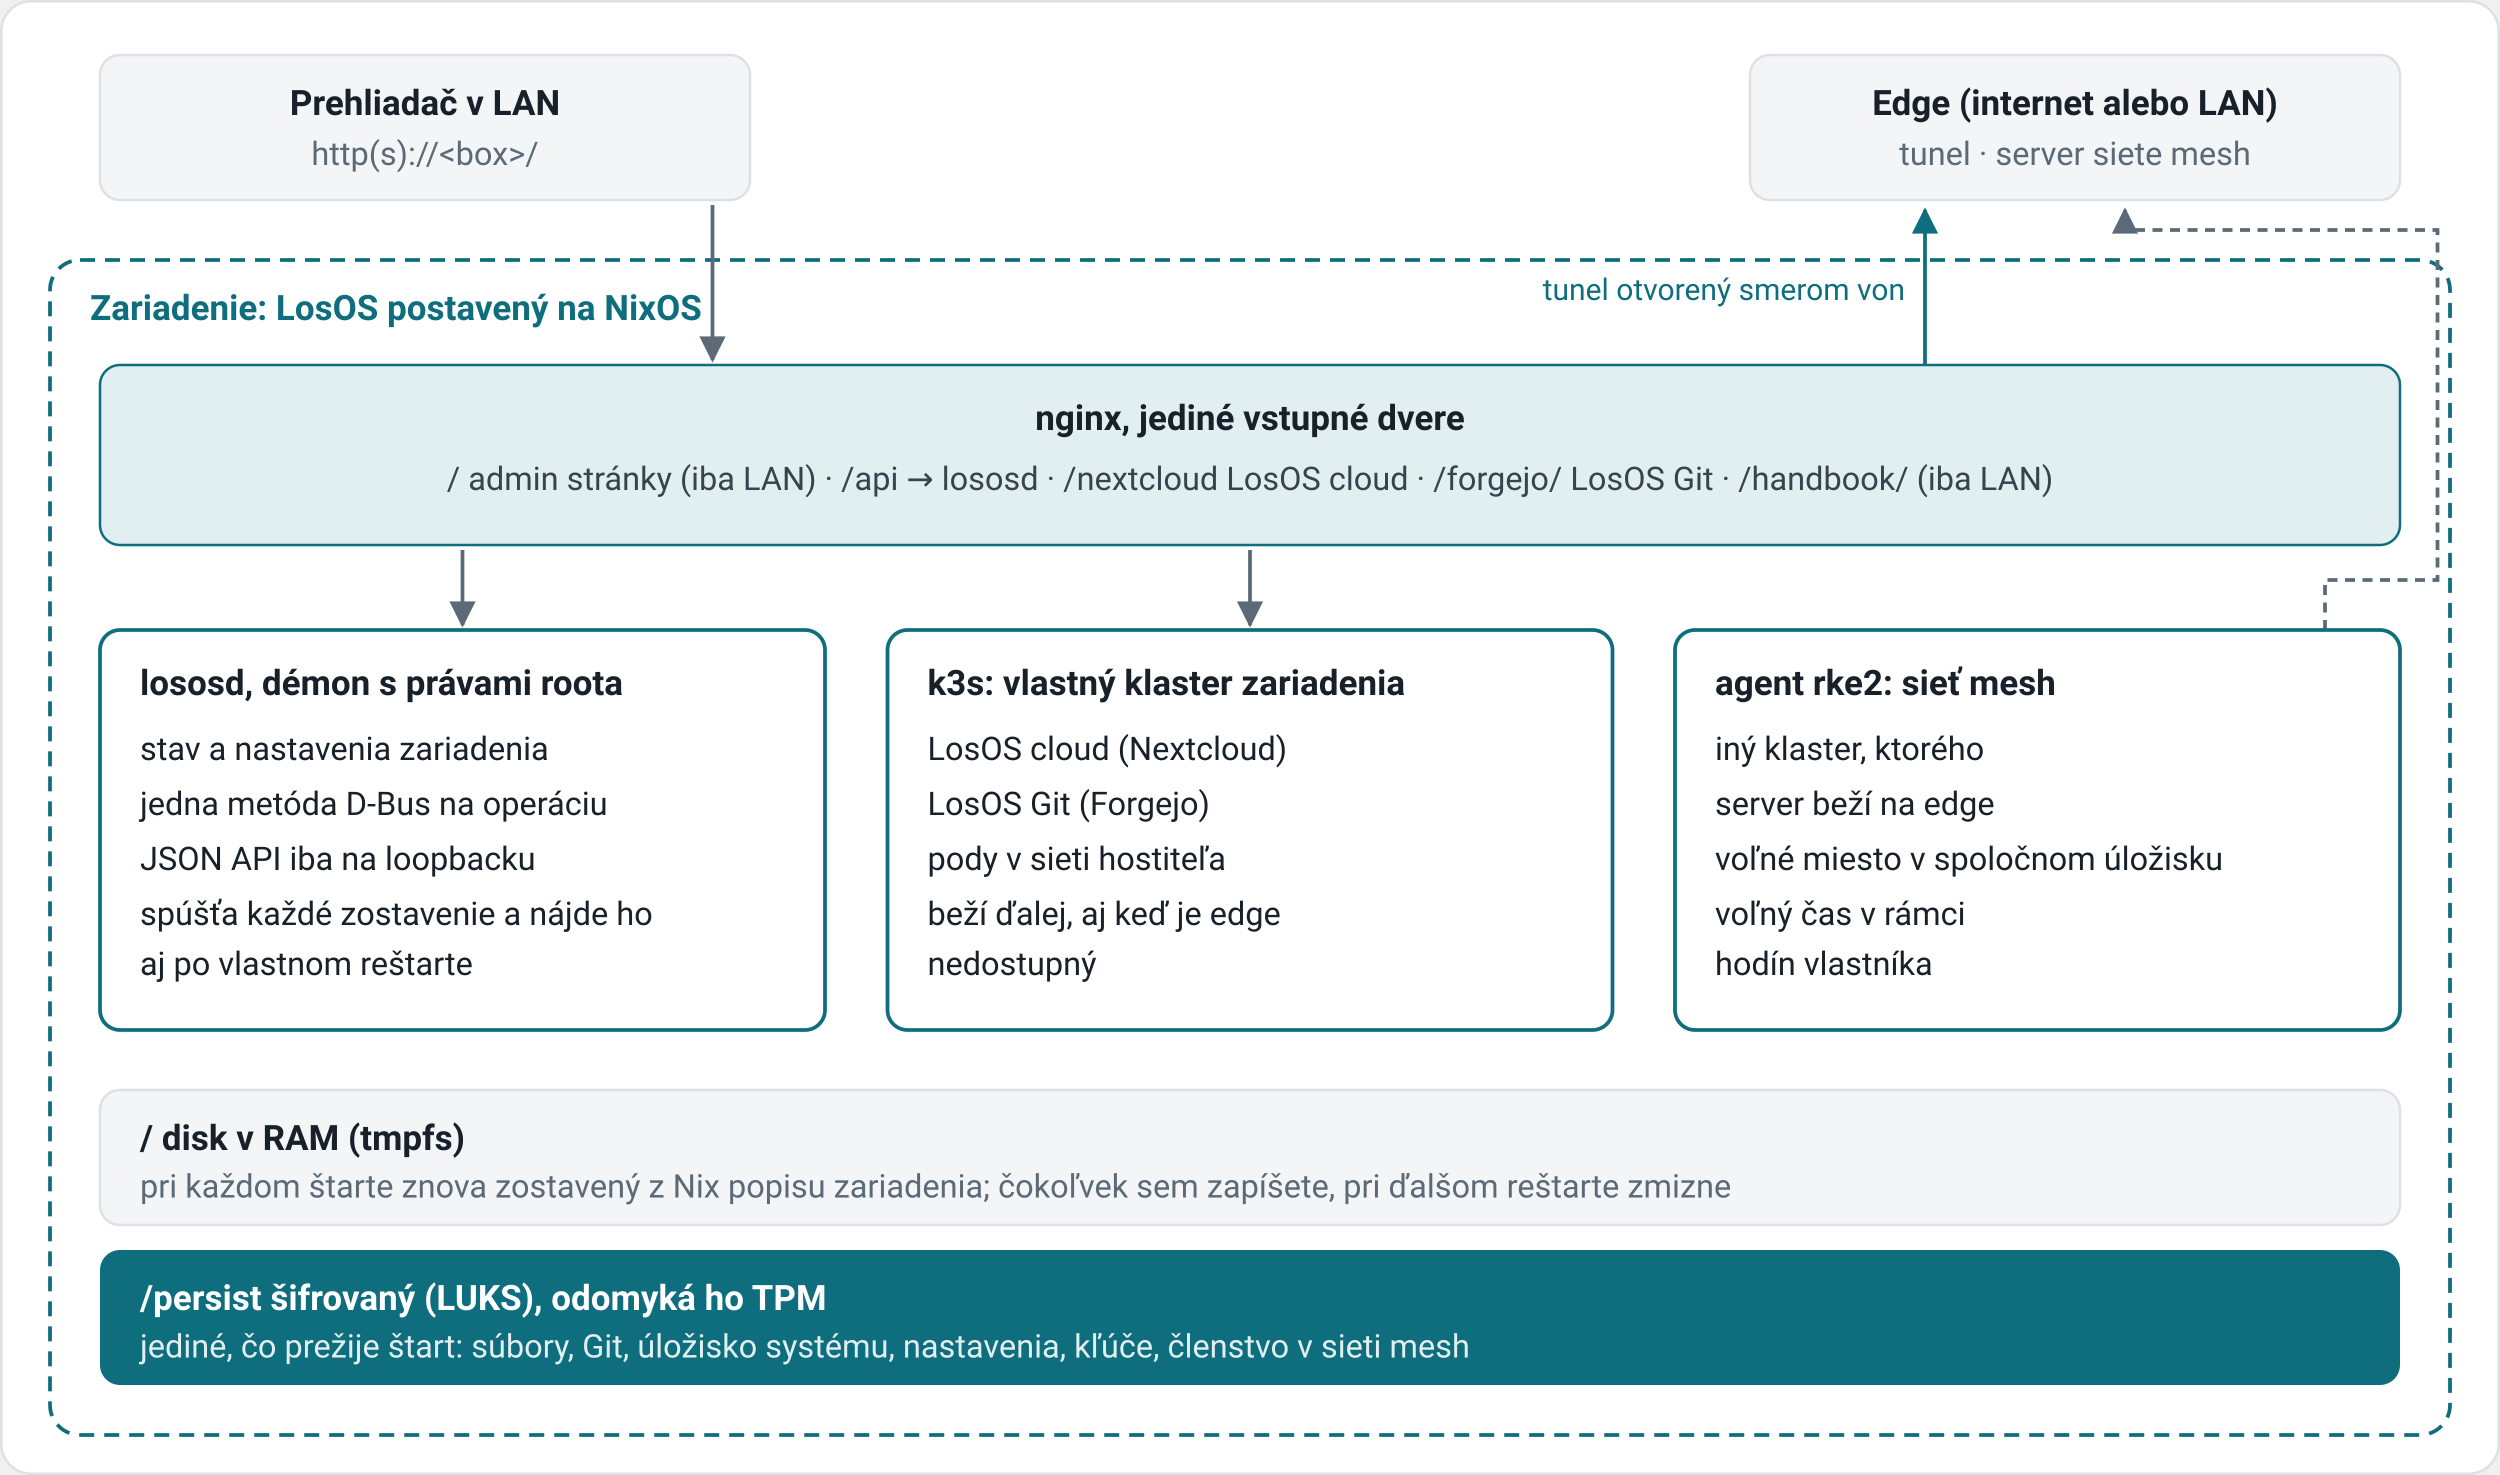
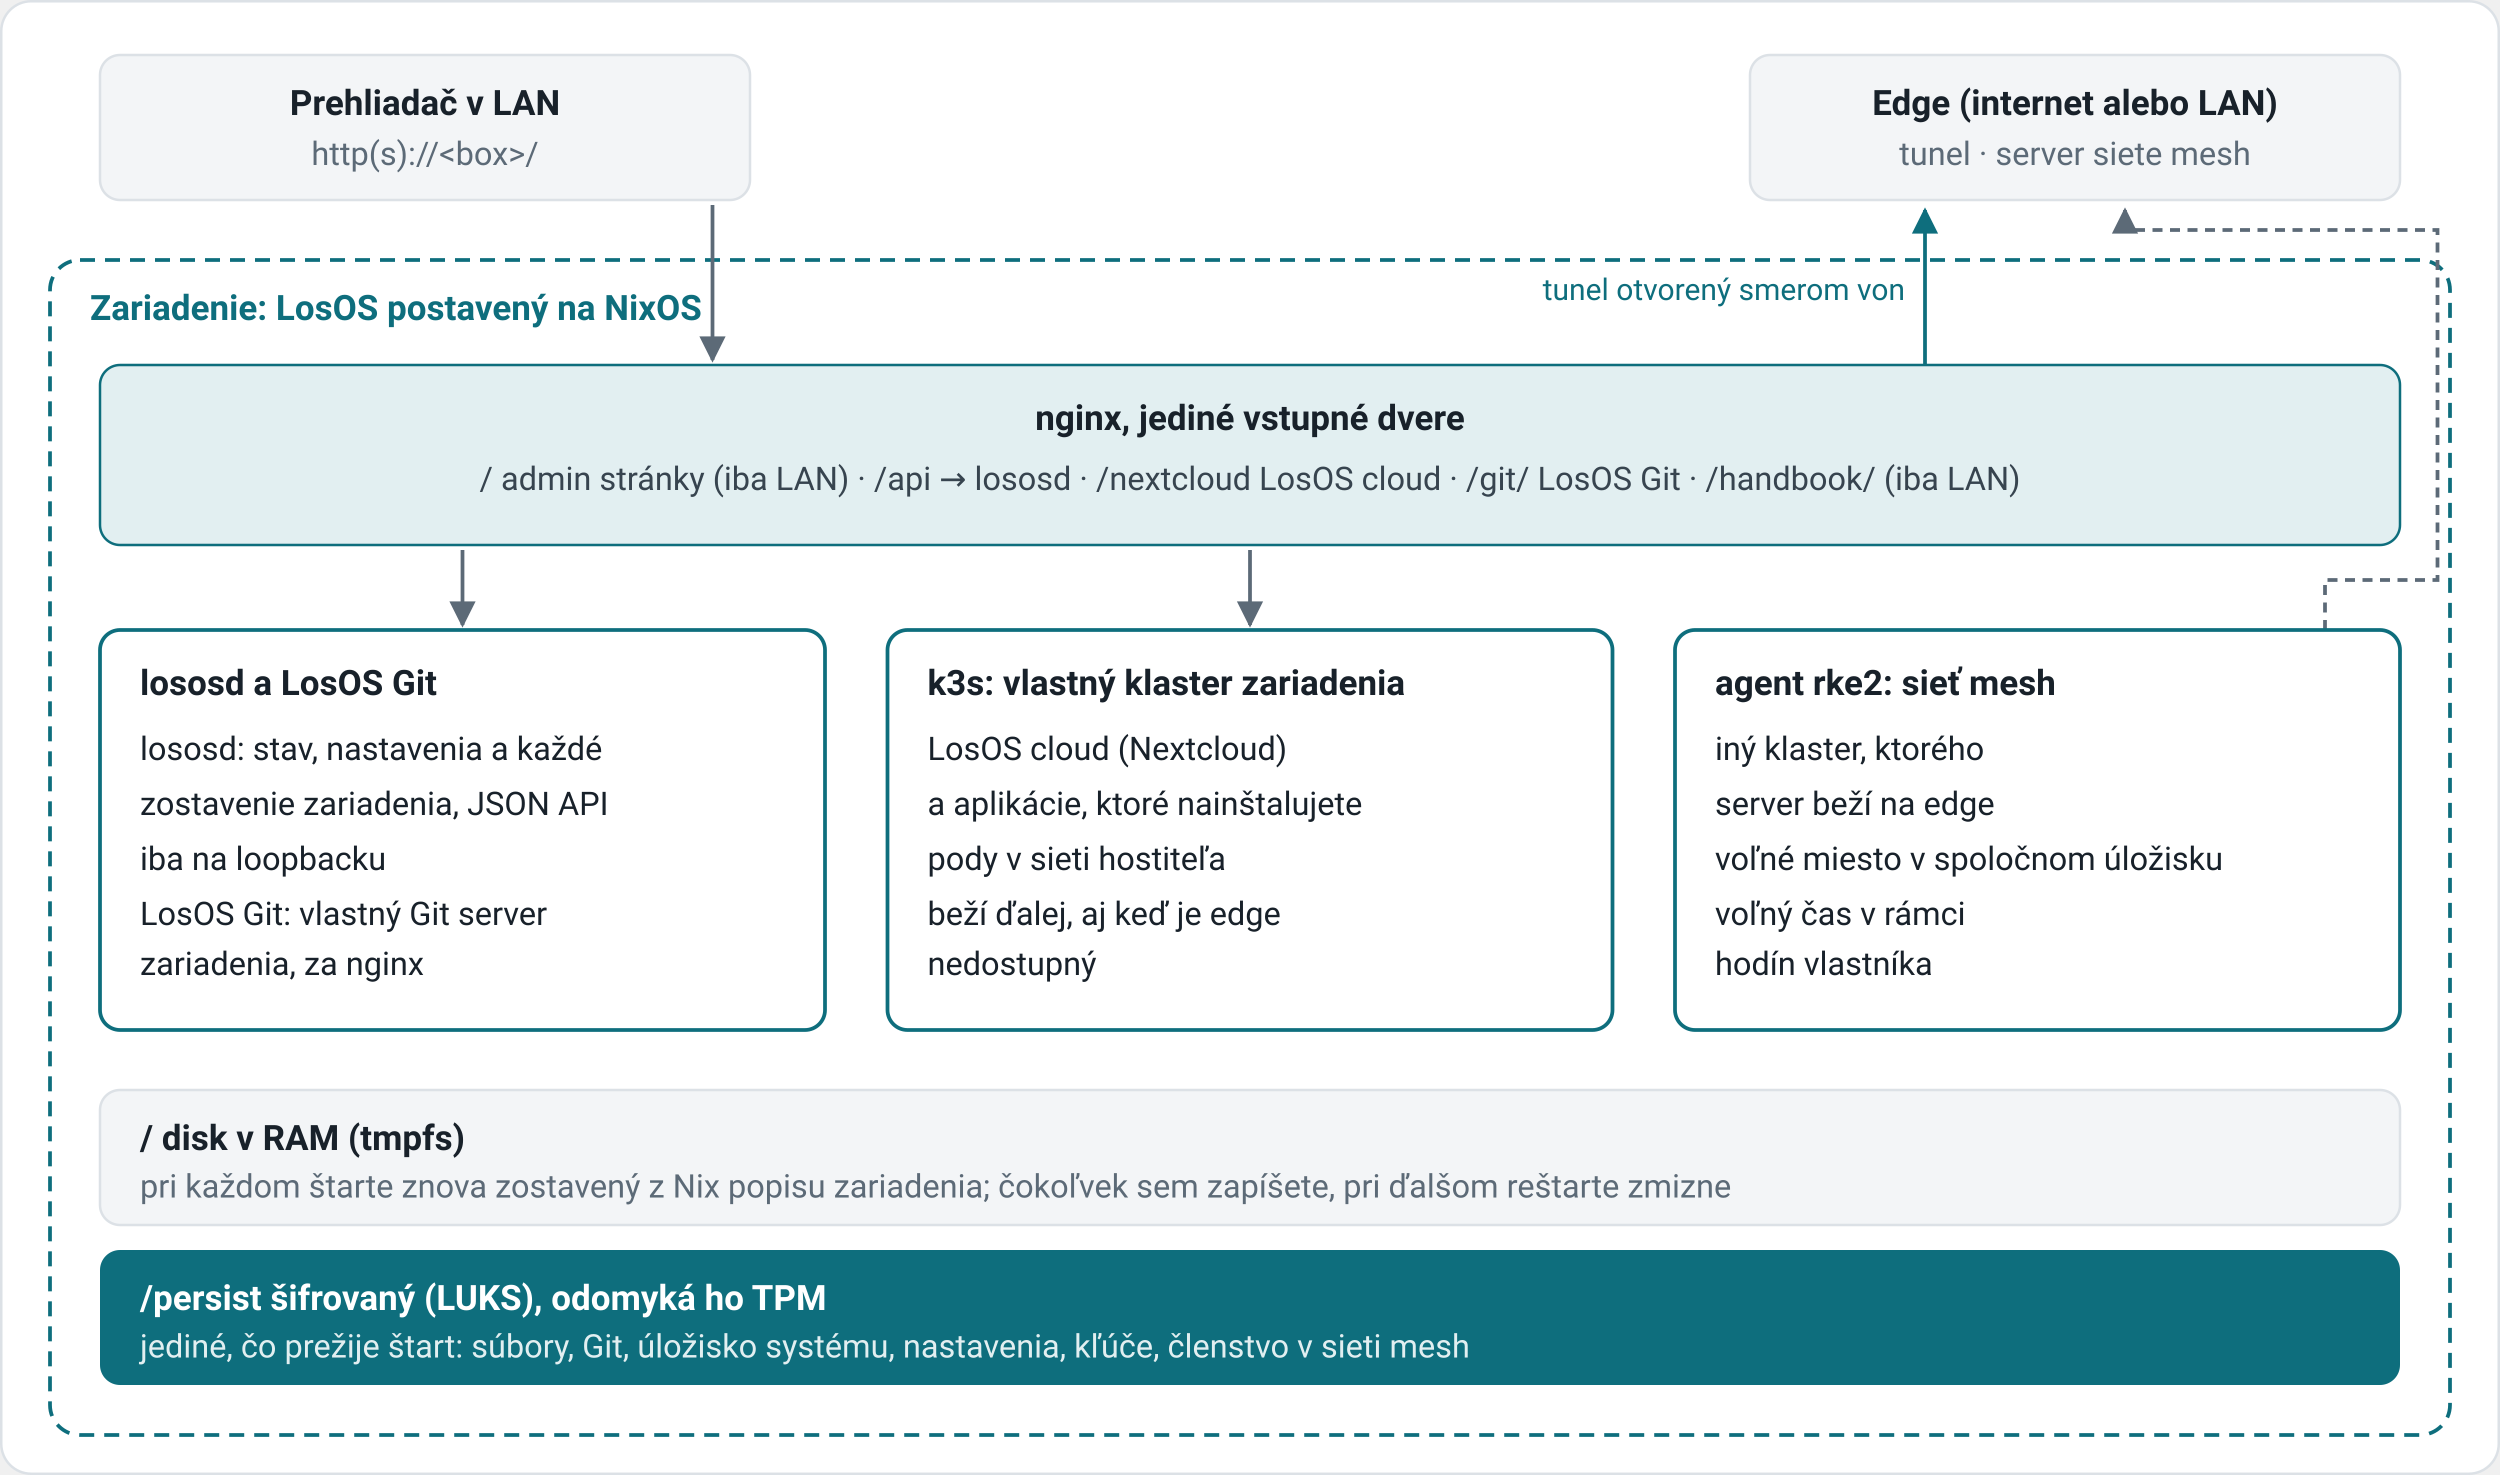
<svg xmlns="http://www.w3.org/2000/svg" xml:lang="sk" width="1000" height="590" viewBox="0 0 1000 590" font-family="system-ui, -apple-system, 'Segoe UI', Roboto, 'DejaVu Sans', sans-serif" font-size="14" fill="#18212a">
  <defs>
    <marker id="ar" viewBox="0 0 10 10" refX="9" refY="5" markerWidth="7" markerHeight="7" orient="auto-start-reverse">
      <path d="M0 0L10 5L0 10z" fill="#5c6a77" />
    </marker>
    <marker id="ac" viewBox="0 0 10 10" refX="9" refY="5" markerWidth="7" markerHeight="7" orient="auto-start-reverse">
      <path d="M0 0L10 5L0 10z" fill="#0e6e7d" />
    </marker>
  </defs>
  <rect x="0.5" y="0.5" width="999" height="589" rx="12" fill="#ffffff" stroke="#dce1e6" />
  <rect x="40" y="22" width="260" height="58" rx="8" fill="#f3f5f7" stroke="#dce1e6" />
  <text x="170" y="46" text-anchor="middle" font-weight="650">Prehliadač v LAN</text>
  <text x="170" y="66" text-anchor="middle" fill="#5c6a77" font-size="13">http(s)://&lt;box&gt;/</text>
  <rect x="700" y="22" width="260" height="58" rx="8" fill="#f3f5f7" stroke="#dce1e6" />
  <text x="830" y="46" text-anchor="middle" font-weight="650">Edge (internet alebo LAN)</text>
  <text x="830" y="66" text-anchor="middle" fill="#5c6a77" font-size="13">tunel · server siete mesh</text>
  <rect x="20" y="104" width="960" height="470" rx="12" fill="none" stroke="#0e6e7d" stroke-width="1.5" stroke-dasharray="6 4" />
  <text x="36" y="128" fill="#0e6e7d" font-weight="650">Zariadenie: LosOS postavený na NixOS</text>
  <line x1="285" y1="82" x2="285" y2="144" stroke="#5c6a77" stroke-width="1.5" marker-end="url(#ar)" />
  <line x1="770" y1="146" x2="770" y2="84" stroke="#0e6e7d" stroke-width="1.5" marker-end="url(#ac)" />
  <text x="762" y="120" text-anchor="end" fill="#0e6e7d" font-size="12">tunel otvorený smerom von</text>
  <rect x="40" y="146" width="920" height="72" rx="8" fill="#e2eff1" stroke="#0e6e7d" />
  <text x="500" y="172" text-anchor="middle" font-weight="650">nginx, jediné vstupné dvere</text>
-   <text x="500" y="196" text-anchor="middle" font-size="13" fill="#37444f">/ admin stránky (iba LAN)   ·   /api → lososd   ·   /nextcloud LosOS cloud   ·   /forgejo/ LosOS Git   ·   /handbook/ (iba LAN)</text>
+   <text x="500" y="196" text-anchor="middle" font-size="13" fill="#37444f">/ admin stránky (iba LAN)   ·   /api → lososd   ·   /nextcloud LosOS cloud   ·   /git/ LosOS Git   ·   /handbook/ (iba LAN)</text>
  <g stroke="#5c6a77" stroke-width="1.5">
    <line x1="185" y1="220" x2="185" y2="250" marker-end="url(#ar)" />
    <line x1="500" y1="220" x2="500" y2="250" marker-end="url(#ar)" />
  </g>
  <polyline points="930,252 930,232 975,232 975,92 850,92 850,84" fill="none" stroke="#5c6a77" stroke-width="1.5" stroke-dasharray="4 3" marker-end="url(#ar)" />
  <rect x="40" y="252" width="290" height="160" rx="8" fill="#ffffff" stroke="#0e6e7d" stroke-width="1.5" />
-   <text x="56" y="278" font-weight="650">lososd, démon s právami roota</text>
-   <text x="56" y="304" font-size="13">stav a nastavenia zariadenia</text>
-   <text x="56" y="326" font-size="13">jedna metóda D-Bus na operáciu</text>
-   <text x="56" y="348" font-size="13">JSON API iba na loopbacku</text>
-   <text x="56" y="370" font-size="13">spúšťa každé zostavenie a nájde ho</text>
-   <text x="56" y="390" font-size="13">aj po vlastnom reštarte</text>
+   <text x="56" y="278" font-weight="650">lososd a LosOS Git</text>
+   <text x="56" y="304" font-size="13">lososd: stav, nastavenia a každé</text>
+   <text x="56" y="326" font-size="13">zostavenie zariadenia, JSON API</text>
+   <text x="56" y="348" font-size="13">iba na loopbacku</text>
+   <text x="56" y="370" font-size="13">LosOS Git: vlastný Git server</text>
+   <text x="56" y="390" font-size="13">zariadenia, za nginx</text>
  <rect x="355" y="252" width="290" height="160" rx="8" fill="#ffffff" stroke="#0e6e7d" stroke-width="1.5" />
  <text x="371" y="278" font-weight="650">k3s: vlastný klaster zariadenia</text>
  <text x="371" y="304" font-size="13">LosOS cloud (Nextcloud)</text>
-   <text x="371" y="326" font-size="13">LosOS Git (Forgejo)</text>
+   <text x="371" y="326" font-size="13">a aplikácie, ktoré nainštalujete</text>
  <text x="371" y="348" font-size="13">pody v sieti hostiteľa</text>
  <text x="371" y="370" font-size="13">beží ďalej, aj keď je edge</text>
  <text x="371" y="390" font-size="13">nedostupný</text>
  <rect x="670" y="252" width="290" height="160" rx="8" fill="#ffffff" stroke="#0e6e7d" stroke-width="1.5" />
  <text x="686" y="278" font-weight="650">agent rke2: sieť mesh</text>
  <text x="686" y="304" font-size="13">iný klaster, ktorého</text>
  <text x="686" y="326" font-size="13">server beží na edge</text>
  <text x="686" y="348" font-size="13">voľné miesto v spoločnom úložisku</text>
  <text x="686" y="370" font-size="13">voľný čas v rámci</text>
  <text x="686" y="390" font-size="13">hodín vlastníka</text>
  <rect x="40" y="436" width="920" height="54" rx="8" fill="#f3f5f7" stroke="#dce1e6" />
  <text x="56" y="460" font-weight="650">/   disk v RAM (tmpfs)</text>
  <text x="56" y="479" font-size="13" fill="#5c6a77">pri každom štarte znova zostavený z Nix popisu zariadenia; čokoľvek sem zapíšete, pri ďalšom reštarte zmizne</text>
  <rect x="40" y="500" width="920" height="54" rx="8" fill="#0e6e7d" />
  <text x="56" y="524" font-weight="650" fill="#ffffff">/persist   šifrovaný (LUKS), odomyká ho TPM</text>
  <text x="56" y="543" font-size="13" fill="#e2eff1">jediné, čo prežije štart: súbory, Git, úložisko systému, nastavenia, kľúče, členstvo v sieti mesh</text>
</svg>
